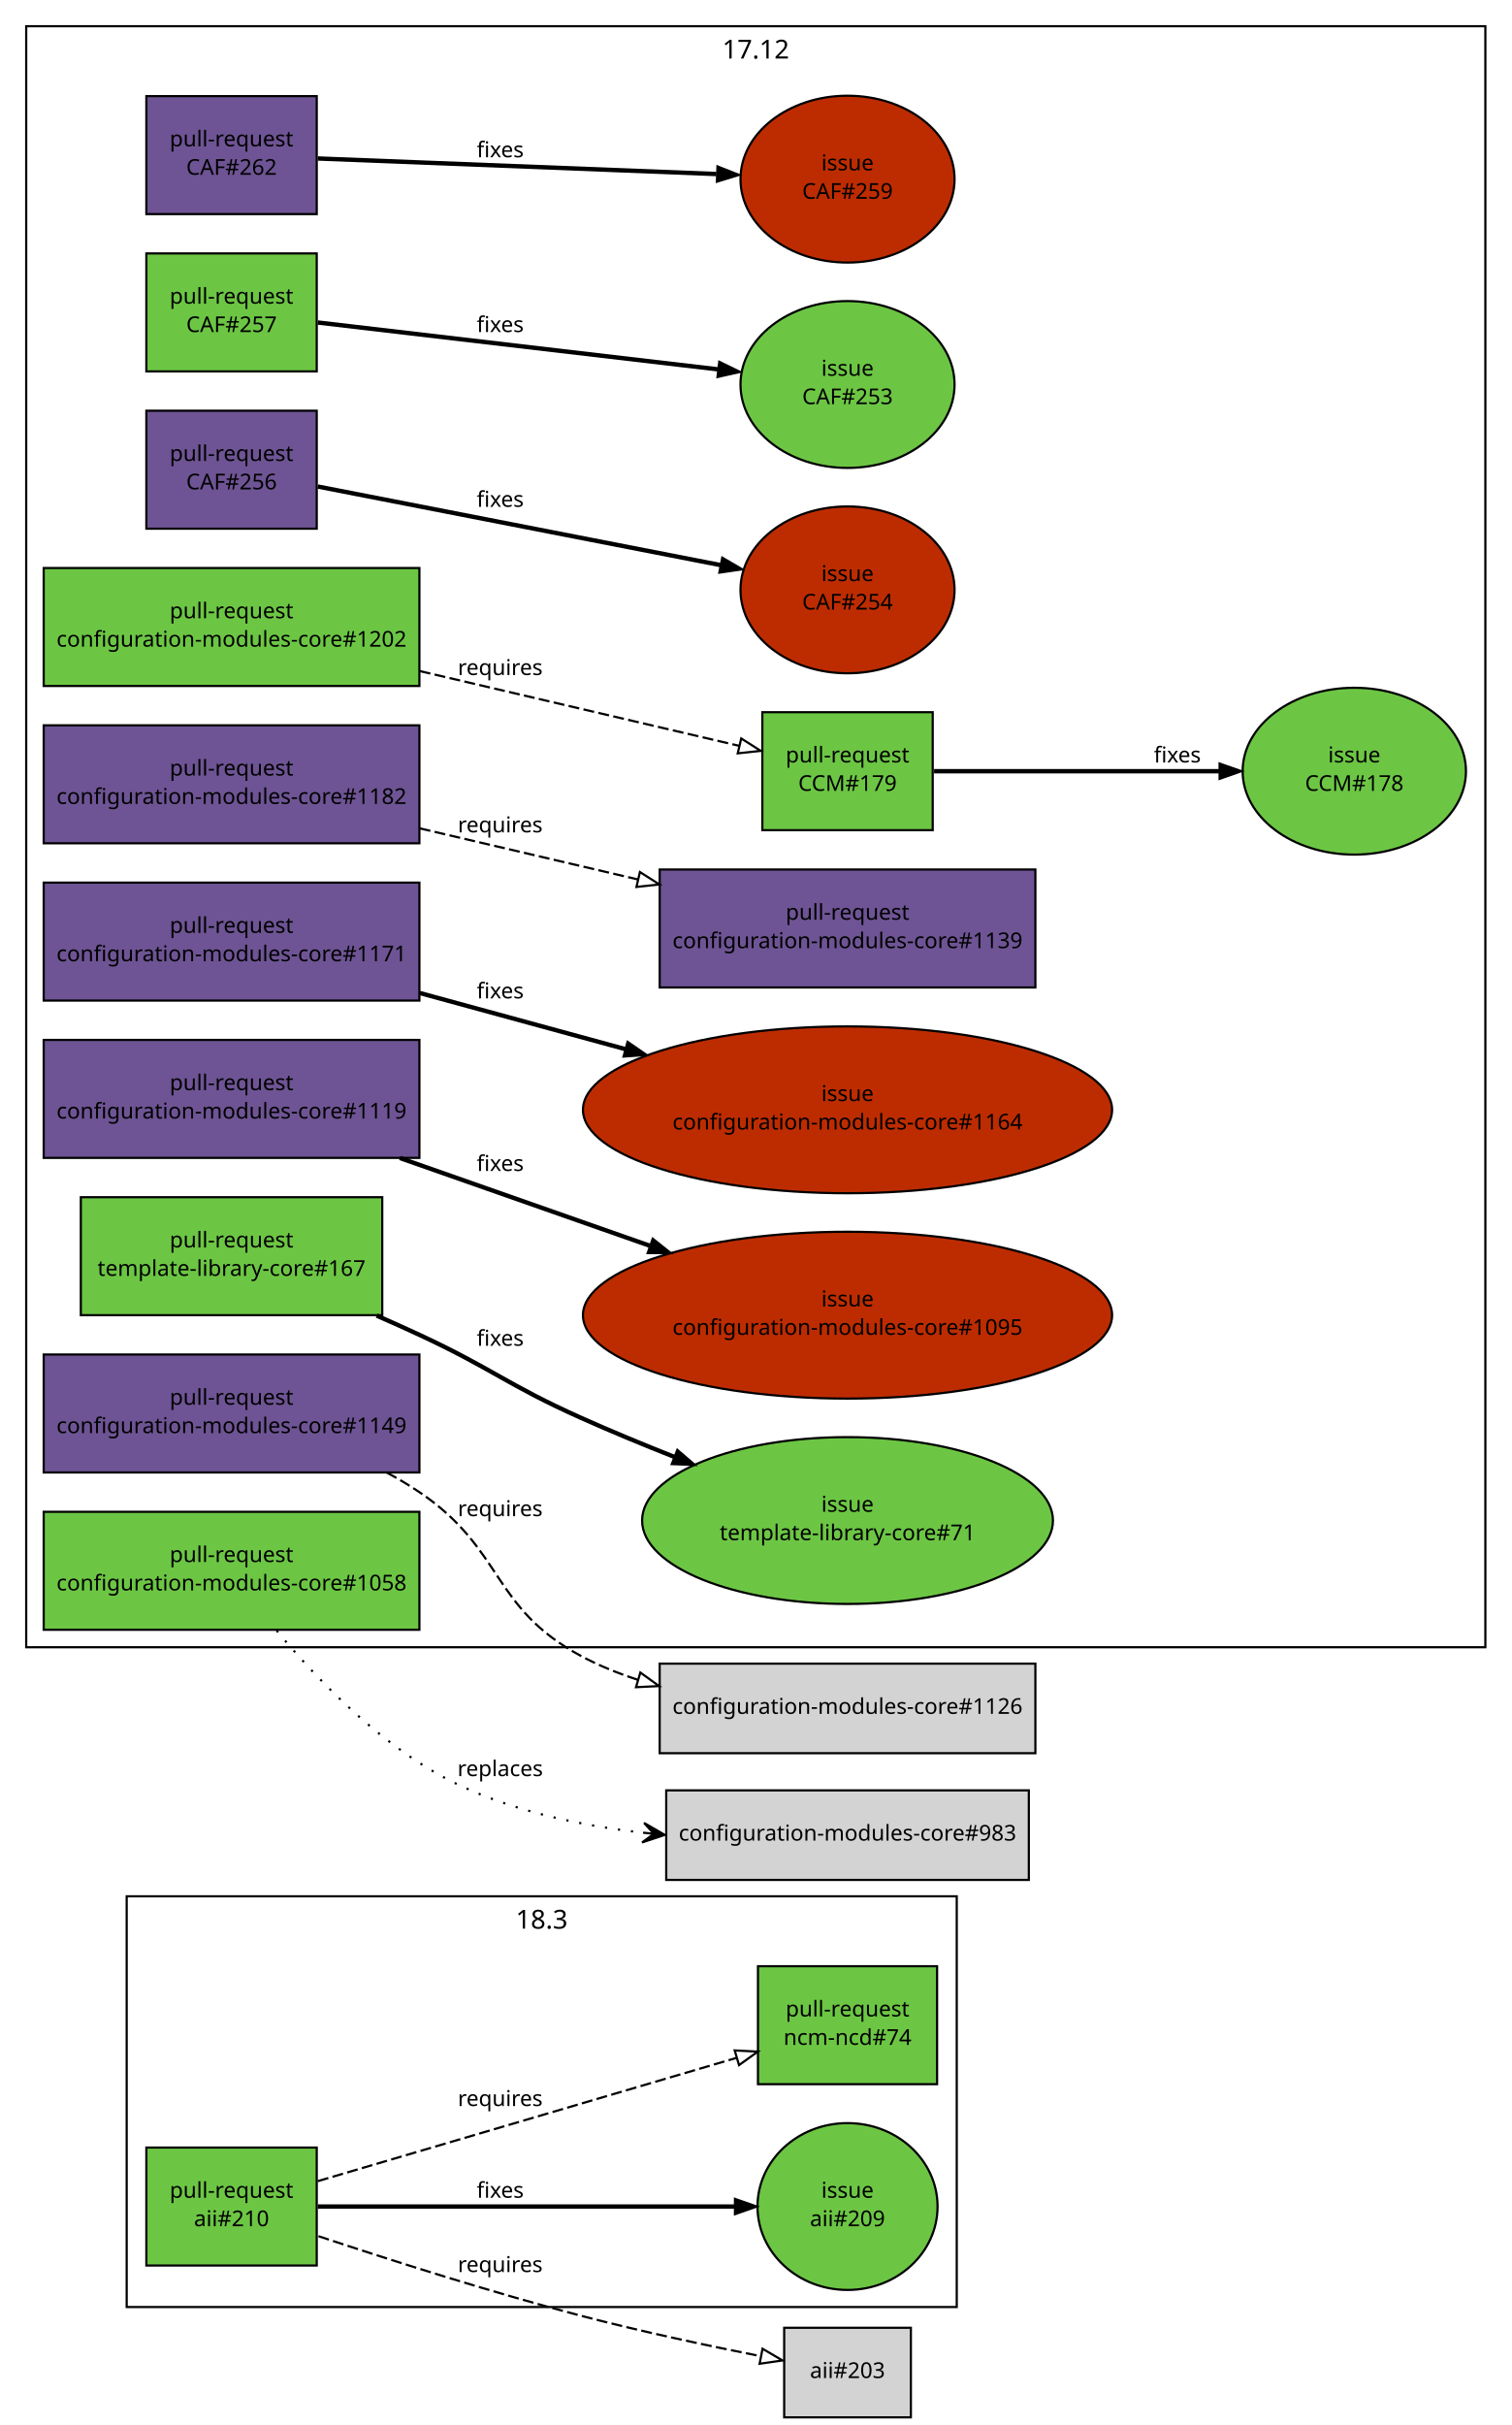
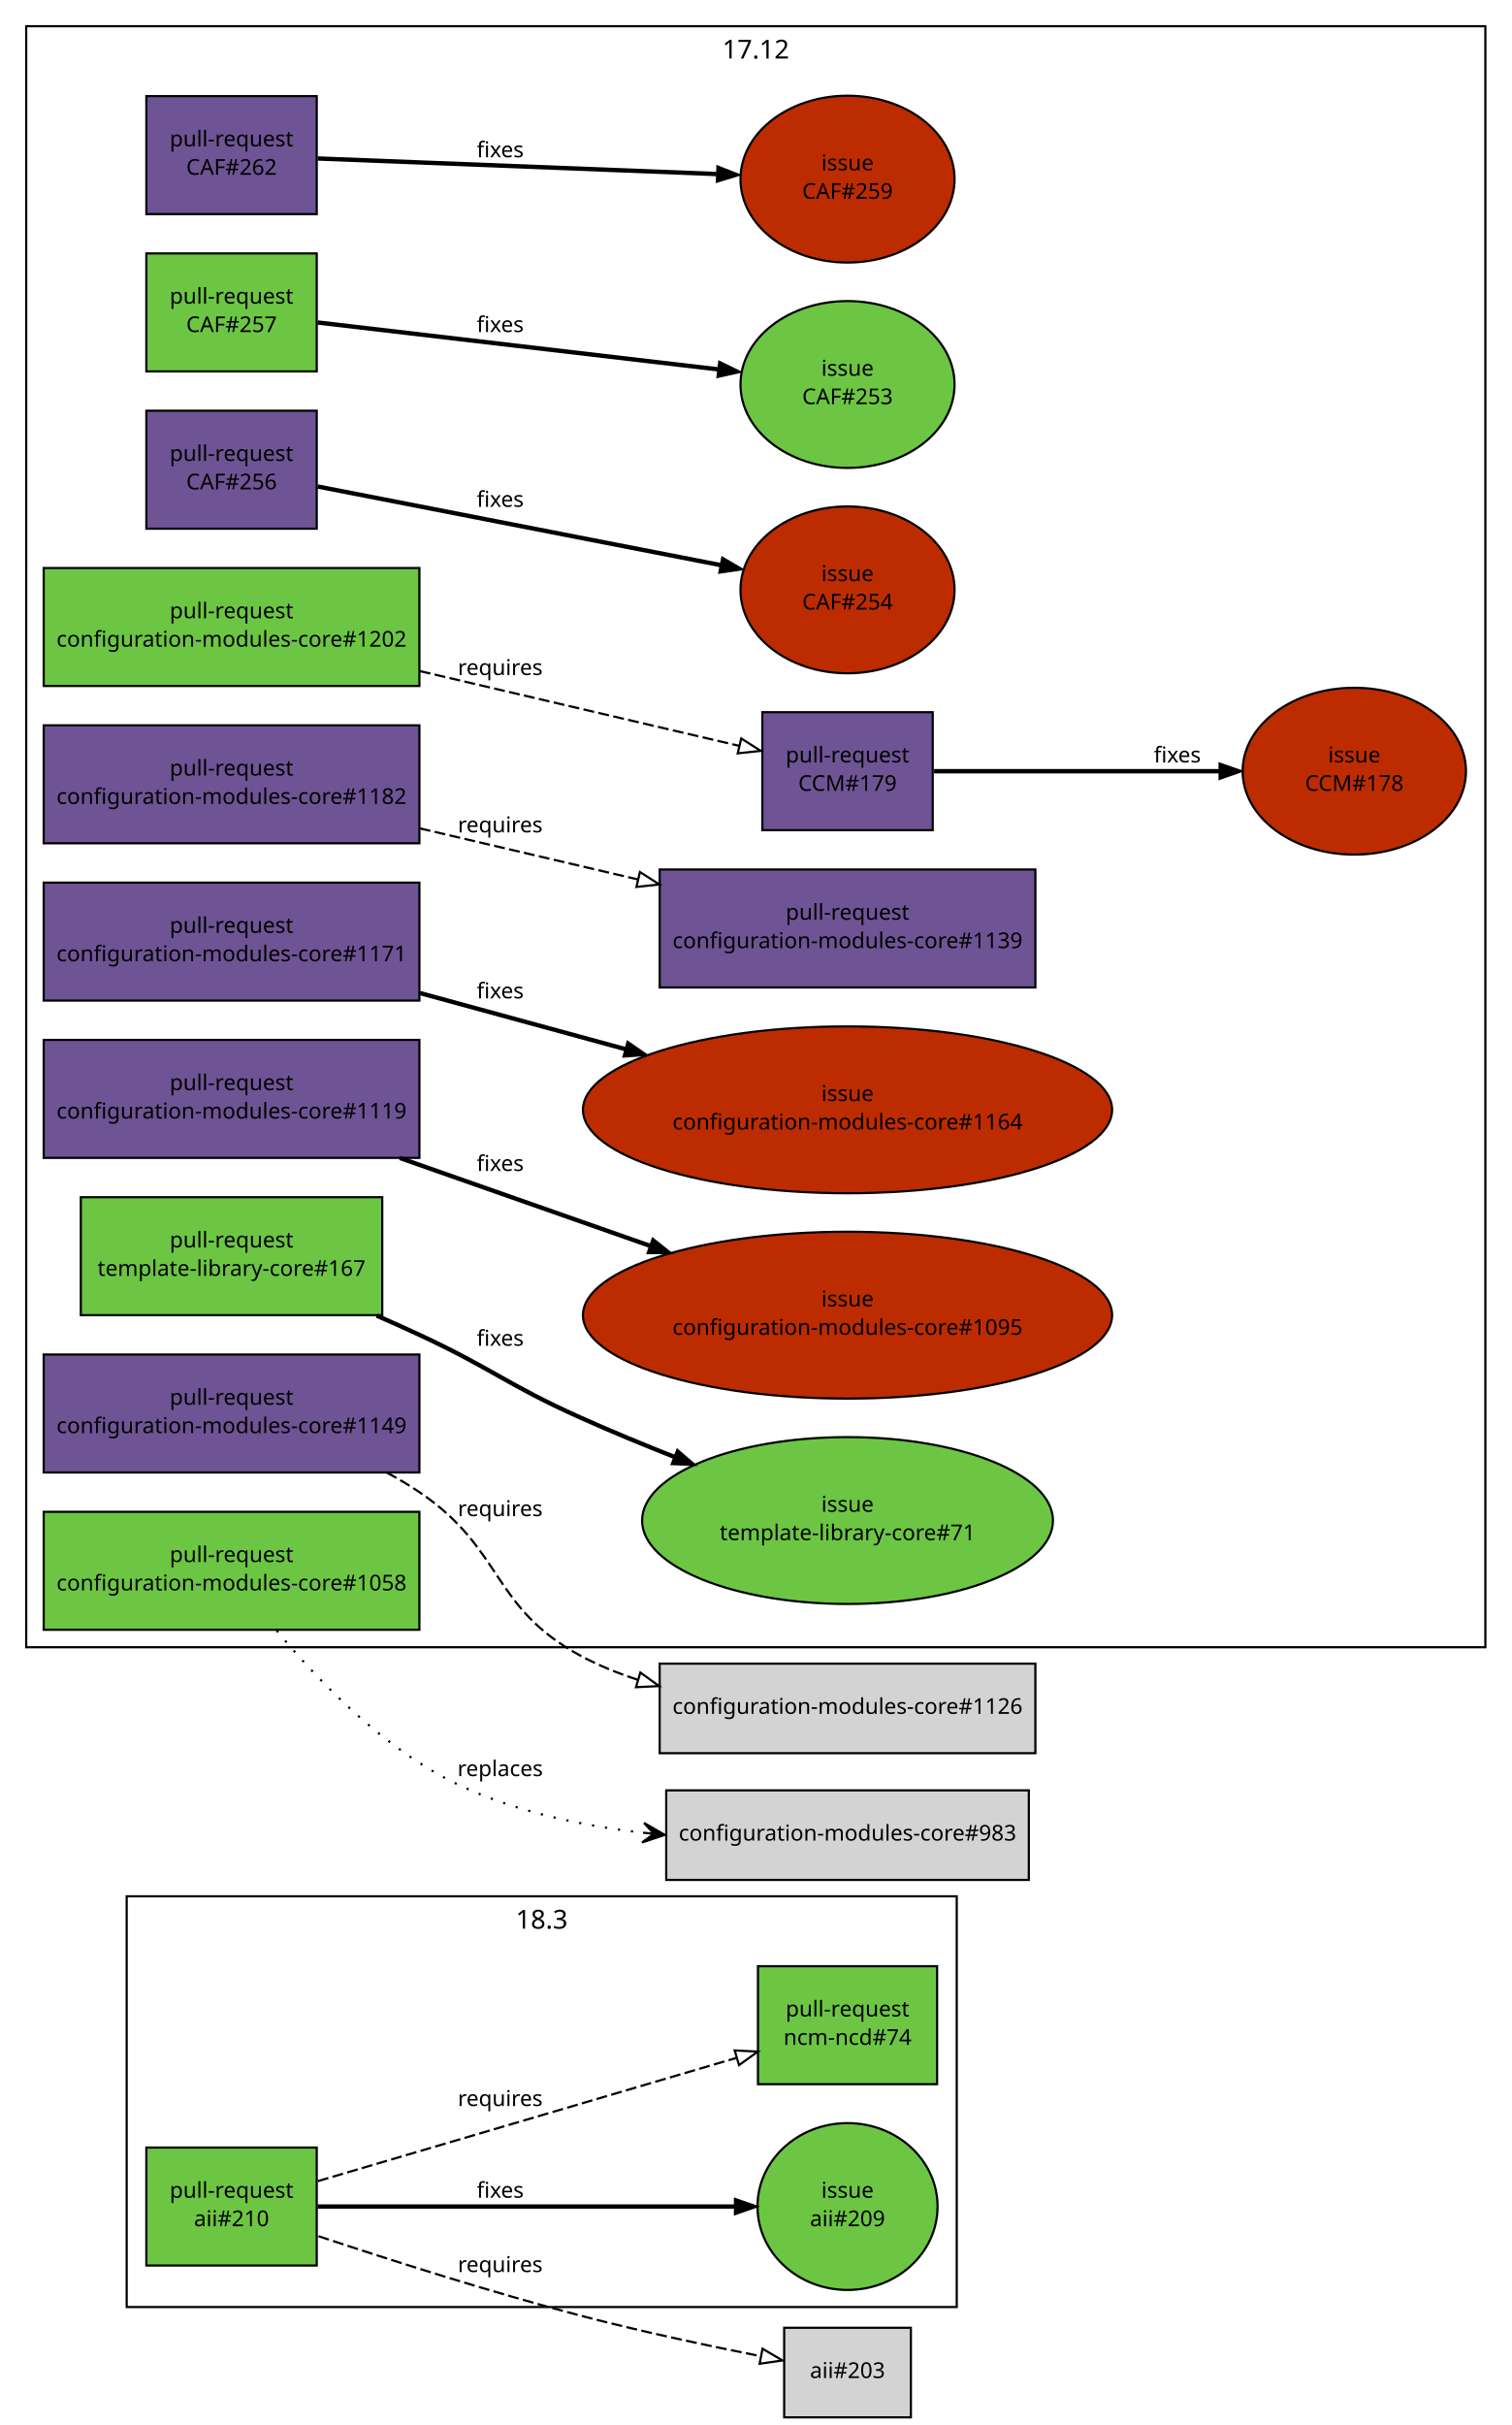
<svg xmlns="http://www.w3.org/2000/svg" xmlns:xlink="http://www.w3.org/1999/xlink" width="692pt" height="1110pt" viewBox="0.00 0.00 692.00 1110.00">
  <g id="graph1" class="graph" transform="scale(1 1) rotate(0) translate(4 1106)">
    <polygon fill="white" stroke="white" points="-4,5 -4,-1106 689,-1106 689,5 -4,5" />
    <g id="graph3" class="cluster">
      <polygon fill="none" stroke="black" points="54,-50 54,-238 434,-238 434,-50 54,-50" />
      <text text-anchor="middle" x="244" y="-223.2" font-family="Sans" font-size="12.00">18.3</text>
    </g>
    <g id="graph4" class="cluster">
      <polygon fill="none" stroke="black" points="8,-352 8,-1094 676,-1094 676,-352 8,-352" />
      <text text-anchor="middle" x="342" y="-1079.2" font-family="Sans" font-size="12.00">17.12</text>
    </g>
    <g id="node1" class="node">
      <a xlink:href="https://github.com/quattor/aii/pull/210" xlink:title="Shellfe: support active config for plugins" target="_parent">
        <polygon fill="#6cc644" stroke="black" points="141,-123 63,-123 63,-69 141,-69 141,-123" />
        <text text-anchor="middle" x="102" y="-100" font-family="Sans" font-size="10.00">pull-request</text>
        <text text-anchor="middle" x="102" y="-87" font-family="Sans" font-size="10.00">aii#210</text>
      </a>
    </g>
    <g id="node3" class="node">
      <a xlink:href="https://github.com/quattor/aii/issues/209" xlink:title="support ACTIVE_CONFIG" target="_parent">
        <ellipse fill="#6cc644" stroke="black" cx="384" cy="-96" rx="41.217" ry="38.184" />
        <text text-anchor="middle" x="384" y="-100" font-family="Sans" font-size="10.00">issue</text>
        <text text-anchor="middle" x="384" y="-87" font-family="Sans" font-size="10.00">aii#209</text>
      </a>
    </g>
    <g id="edge2" class="edge">
      <path fill="none" stroke="black" stroke-width="2" d="M141.508,-96C191.35,-96 277.184,-96 332.226,-96" />
      <polygon fill="black" stroke="black" points="332.467,-99.5 342.467,-96 332.467,-92.5 332.467,-99.5" />
      <text text-anchor="middle" x="225" y="-100" font-family="Sans" font-size="10.00">fixes</text>
    </g>
    <g id="node5" class="node">
      <a xlink:href="https://github.com/quattor/ncm-ncd/pull/74" xlink:title="Set the current active config as an attribute to the component" target="_parent">
        <polygon fill="#6cc644" stroke="black" points="425,-206 343,-206 343,-152 425,-152 425,-206" />
        <text text-anchor="middle" x="384" y="-183" font-family="Sans" font-size="10.00">pull-request</text>
        <text text-anchor="middle" x="384" y="-170" font-family="Sans" font-size="10.00">ncm-ncd#74</text>
      </a>
    </g>
    <g id="edge4" class="edge">
      <path fill="none" stroke="black" stroke-dasharray="5,2" d="M141.508,-107.628C191.596,-122.37 278.034,-147.811 333.04,-164.001" />
      <polygon fill="none" stroke="black" points="332.348,-167.446 342.929,-166.912 334.325,-160.731 332.348,-167.446" />
      <text text-anchor="middle" x="225" y="-142" font-family="Sans" font-size="10.00">requires</text>
    </g>
    <g id="node7" class="node">
      <polygon fill="lightgrey" stroke="black" points="413,-40.5 355,-40.5 355,0.5 413,0.5 413,-40.5" />
      <text text-anchor="middle" x="384" y="-17.5" font-family="Sans" font-size="10.00">aii#203</text>
    </g>
    <g id="edge6" class="edge">
      <path fill="none" stroke="black" stroke-dasharray="5,2" d="M141.812,-82.427C174.004,-71.726 220.618,-56.85 262,-46 289.189,-38.871 320.169,-32.287 344.106,-27.529" />
      <polygon fill="none" stroke="black" points="345.097,-30.901 354.235,-25.54 343.748,-24.032 345.097,-30.901" />
      <text text-anchor="middle" x="225" y="-66" font-family="Sans" font-size="10.00">requires</text>
    </g>
    <g id="node8" class="node">
      <a xlink:href="https://github.com/quattor/CAF/pull/262" xlink:title="FileWriter: set file status when no content was modified" target="_parent">
        <polygon fill="#6e5494" stroke="black" points="141,-1062 63,-1062 63,-1008 141,-1008 141,-1062" />
        <text text-anchor="middle" x="102" y="-1039" font-family="Sans" font-size="10.00">pull-request</text>
        <text text-anchor="middle" x="102" y="-1026" font-family="Sans" font-size="10.00">CAF#262</text>
      </a>
    </g>
    <g id="node10" class="node">
      <a xlink:href="https://github.com/quattor/CAF/issues/259" xlink:title="Filewriter: modify permissions when content is unmodified" target="_parent">
        <ellipse fill="#bd2c00" stroke="black" cx="384" cy="-1024" rx="48.998" ry="38.184" />
        <text text-anchor="middle" x="384" y="-1028" font-family="Sans" font-size="10.00">issue</text>
        <text text-anchor="middle" x="384" y="-1015" font-family="Sans" font-size="10.00">CAF#259</text>
      </a>
    </g>
    <g id="edge8" class="edge">
      <path fill="none" stroke="black" stroke-width="2" d="M141.508,-1033.46C188.929,-1031.61 268.931,-1028.49 323.996,-1026.34" />
      <polygon fill="black" stroke="black" points="324.46,-1029.83 334.316,-1025.94 324.187,-1022.83 324.46,-1029.83" />
      <text text-anchor="middle" x="225" y="-1034" font-family="Sans" font-size="10.00">fixes</text>
    </g>
    <g id="node11" class="node">
      <a xlink:href="https://github.com/quattor/CAF/pull/257" xlink:title="Process: run process as another user" target="_parent">
        <polygon fill="#6cc644" stroke="black" points="141,-990 63,-990 63,-936 141,-936 141,-990" />
        <text text-anchor="middle" x="102" y="-967" font-family="Sans" font-size="10.00">pull-request</text>
        <text text-anchor="middle" x="102" y="-954" font-family="Sans" font-size="10.00">CAF#257</text>
      </a>
    </g>
    <g id="node13" class="node">
      <a xlink:href="https://github.com/quattor/CAF/issues/253" xlink:title="CAF::Process: Include an option to execute the command as an specific user" target="_parent">
        <ellipse fill="#6cc644" stroke="black" cx="384" cy="-930" rx="48.998" ry="38.184" />
        <text text-anchor="middle" x="384" y="-934" font-family="Sans" font-size="10.00">issue</text>
        <text text-anchor="middle" x="384" y="-921" font-family="Sans" font-size="10.00">CAF#253</text>
      </a>
    </g>
    <g id="edge10" class="edge">
      <path fill="none" stroke="black" stroke-width="2" d="M141.508,-958.377C189.17,-952.799 269.746,-943.37 324.834,-936.924" />
      <polygon fill="black" stroke="black" points="325.285,-940.395 334.81,-935.756 324.471,-933.442 325.285,-940.395" />
      <text text-anchor="middle" x="225" y="-954" font-family="Sans" font-size="10.00">fixes</text>
    </g>
    <g id="node14" class="node">
      <a xlink:href="https://github.com/quattor/CAF/pull/256" xlink:title="Process: add sensitive option to prevent verbose reporting of the command" target="_parent">
        <polygon fill="#6e5494" stroke="black" points="141,-918 63,-918 63,-864 141,-864 141,-918" />
        <text text-anchor="middle" x="102" y="-895" font-family="Sans" font-size="10.00">pull-request</text>
        <text text-anchor="middle" x="102" y="-882" font-family="Sans" font-size="10.00">CAF#256</text>
      </a>
    </g>
    <g id="node16" class="node">
      <a xlink:href="https://github.com/quattor/CAF/issues/254" xlink:title="CAF::Process: Include sensitive option" target="_parent">
        <ellipse fill="#bd2c00" stroke="black" cx="384" cy="-836" rx="48.998" ry="38.184" />
        <text text-anchor="middle" x="384" y="-840" font-family="Sans" font-size="10.00">issue</text>
        <text text-anchor="middle" x="384" y="-827" font-family="Sans" font-size="10.00">CAF#254</text>
      </a>
    </g>
    <g id="edge12" class="edge">
      <path fill="none" stroke="black" stroke-width="2" d="M141.508,-883.295C189.455,-873.943 270.712,-858.095 325.821,-847.347" />
      <polygon fill="black" stroke="black" points="326.648,-850.752 335.793,-845.402 325.308,-843.881 326.648,-850.752" />
      <text text-anchor="middle" x="225" y="-874" font-family="Sans" font-size="10.00">fixes</text>
    </g>
    <g id="node17" class="node">
      <a xlink:href="https://github.com/quattor/CCM/pull/179" xlink:title="TextRender: support unescape keys" target="_parent">
-         <polygon fill="#6cc644" stroke="black" points="423,-780 345,-780 345,-726 423,-726 423,-780" />
+         <polygon fill="#6e5494" stroke="black" points="423,-780 345,-780 345,-726 423,-726 423,-780" />
        <text text-anchor="middle" x="384" y="-757" font-family="Sans" font-size="10.00">pull-request</text>
        <text text-anchor="middle" x="384" y="-744" font-family="Sans" font-size="10.00">CCM#179</text>
      </a>
    </g>
    <g id="node19" class="node">
      <a xlink:href="https://github.com/quattor/CCM/issues/178" xlink:title="TextRender or getTree should support a way to unescape keys" target="_parent">
-         <ellipse fill="#6cc644" stroke="black" cx="616" cy="-753" rx="51.118" ry="38.184" />
+         <ellipse fill="#bd2c00" stroke="black" cx="616" cy="-753" rx="51.118" ry="38.184" />
        <text text-anchor="middle" x="616" y="-757" font-family="Sans" font-size="10.00">issue</text>
        <text text-anchor="middle" x="616" y="-744" font-family="Sans" font-size="10.00">CCM#178</text>
      </a>
    </g>
    <g id="edge14" class="edge">
      <path fill="none" stroke="black" stroke-width="2" d="M423.619,-753C459.411,-753 512.668,-753 554.079,-753" />
      <polygon fill="black" stroke="black" points="554.334,-756.5 564.334,-753 554.334,-749.5 554.334,-756.5" />
      <text text-anchor="middle" x="535" y="-757" font-family="Sans" font-size="10.00">fixes</text>
    </g>
    <g id="node20" class="node">
      <a xlink:href="https://github.com/quattor/configuration-modules-core/pull/1202" xlink:title="ncm-metaconfig: support new key conversion options from CCM::TextRender" target="_parent">
        <polygon fill="#6cc644" stroke="black" points="188,-846 16,-846 16,-792 188,-792 188,-846" />
        <text text-anchor="middle" x="102" y="-823" font-family="Sans" font-size="10.00">pull-request</text>
        <text text-anchor="middle" x="102" y="-810" font-family="Sans" font-size="10.00">configuration-modules-core#1202</text>
      </a>
    </g>
    <g id="edge16" class="edge">
      <path fill="none" stroke="black" stroke-dasharray="5,2" d="M188.142,-798.839C236.073,-787.621 294.026,-774.058 334.403,-764.608" />
      <polygon fill="none" stroke="black" points="335.334,-767.985 344.274,-762.298 333.739,-761.169 335.334,-767.985" />
      <text text-anchor="middle" x="225" y="-797" font-family="Sans" font-size="10.00">requires</text>
    </g>
    <g id="node22" class="node">
      <a xlink:href="https://github.com/quattor/configuration-modules-core/pull/1182" xlink:title="ncm-opennebula: Include 5.4.x configuration" target="_parent">
        <polygon fill="#6e5494" stroke="black" points="188,-774 16,-774 16,-720 188,-720 188,-774" />
        <text text-anchor="middle" x="102" y="-751" font-family="Sans" font-size="10.00">pull-request</text>
        <text text-anchor="middle" x="102" y="-738" font-family="Sans" font-size="10.00">configuration-modules-core#1182</text>
      </a>
    </g>
    <g id="node24" class="node">
      <a xlink:href="https://github.com/quattor/configuration-modules-core/pull/1139" xlink:title="ncm-opennebula: include hugepages options" target="_parent">
        <polygon fill="#6e5494" stroke="black" points="470,-708 298,-708 298,-654 470,-654 470,-708" />
        <text text-anchor="middle" x="384" y="-685" font-family="Sans" font-size="10.00">pull-request</text>
        <text text-anchor="middle" x="384" y="-672" font-family="Sans" font-size="10.00">configuration-modules-core#1139</text>
      </a>
    </g>
    <g id="edge18" class="edge">
      <path fill="none" stroke="black" stroke-dasharray="5,2" d="M188.142,-726.839C219.701,-719.453 255.605,-711.05 287.976,-703.474" />
      <polygon fill="none" stroke="black" points="288.961,-706.838 297.9,-701.151 287.366,-700.022 288.961,-706.838" />
      <text text-anchor="middle" x="225" y="-725" font-family="Sans" font-size="10.00">requires</text>
    </g>
    <g id="node25" class="node">
      <a xlink:href="https://github.com/quattor/configuration-modules-core/pull/1171" xlink:title="ncm-cups enhancements and cleanups" target="_parent">
        <polygon fill="#6e5494" stroke="black" points="188,-702 16,-702 16,-648 188,-648 188,-702" />
        <text text-anchor="middle" x="102" y="-679" font-family="Sans" font-size="10.00">pull-request</text>
        <text text-anchor="middle" x="102" y="-666" font-family="Sans" font-size="10.00">configuration-modules-core#1171</text>
      </a>
    </g>
    <g id="node27" class="node">
      <a xlink:href="https://github.com/quattor/configuration-modules-core/issues/1164" xlink:title="ncm-cups 17.7.0: configuration of ServerAlias + miscellanous enhancements" target="_parent">
        <ellipse fill="#bd2c00" stroke="black" cx="384" cy="-598" rx="121.122" ry="38.184" />
        <text text-anchor="middle" x="384" y="-602" font-family="Sans" font-size="10.00">issue</text>
        <text text-anchor="middle" x="384" y="-589" font-family="Sans" font-size="10.00">configuration-modules-core#1164</text>
      </a>
    </g>
    <g id="edge20" class="edge">
      <path fill="none" stroke="black" stroke-width="2" d="M188.142,-651.479C217.811,-643.378 251.321,-634.228 282.125,-625.817" />
      <polygon fill="black" stroke="black" points="283.297,-629.125 292.022,-623.114 281.454,-622.372 283.297,-629.125" />
      <text text-anchor="middle" x="225" y="-649" font-family="Sans" font-size="10.00">fixes</text>
    </g>
    <g id="node28" class="node">
      <a xlink:href="https://github.com/quattor/configuration-modules-core/pull/1149" xlink:title="ncm-metaconfig: rsyslog: rainer script configuration" target="_parent">
        <polygon fill="#6e5494" stroke="black" points="188,-486 16,-486 16,-432 188,-432 188,-486" />
        <text text-anchor="middle" x="102" y="-463" font-family="Sans" font-size="10.00">pull-request</text>
        <text text-anchor="middle" x="102" y="-450" font-family="Sans" font-size="10.00">configuration-modules-core#1149</text>
      </a>
    </g>
    <g id="node30" class="node">
      <polygon fill="lightgrey" stroke="black" points="470,-344.5 298,-344.5 298,-303.5 470,-303.5 470,-344.5" />
      <text text-anchor="middle" x="384" y="-321.5" font-family="Sans" font-size="10.00">configuration-modules-core#1126</text>
    </g>
    <g id="edge22" class="edge">
      <path fill="none" stroke="black" stroke-dasharray="5,2" d="M173.123,-431.926C178.288,-429.149 183.306,-426.172 188,-423 226.799,-396.781 220.753,-370.169 262,-348 270.099,-343.647 278.88,-340.078 287.892,-337.153" />
      <polygon fill="none" stroke="black" points="289.153,-340.43 297.741,-334.225 287.158,-333.72 289.153,-340.43" />
      <text text-anchor="middle" x="225" y="-412" font-family="Sans" font-size="10.00">requires</text>
    </g>
    <g id="node31" class="node">
      <a xlink:href="https://github.com/quattor/configuration-modules-core/pull/1119" xlink:title="ncm-systemd: cleanup, restarting modified unitfiles and initial handling of unconfigured units" target="_parent">
        <polygon fill="#6e5494" stroke="black" points="188,-630 16,-630 16,-576 188,-576 188,-630" />
        <text text-anchor="middle" x="102" y="-607" font-family="Sans" font-size="10.00">pull-request</text>
        <text text-anchor="middle" x="102" y="-594" font-family="Sans" font-size="10.00">configuration-modules-core#1119</text>
      </a>
    </g>
    <g id="node33" class="node">
      <a xlink:href="https://github.com/quattor/configuration-modules-core/issues/1095" xlink:title="ncm-systemd: Manual intervention required in order for drop-in unit files to have any affect" target="_parent">
        <ellipse fill="#bd2c00" stroke="black" cx="384" cy="-504" rx="121.122" ry="38.184" />
        <text text-anchor="middle" x="384" y="-508" font-family="Sans" font-size="10.00">issue</text>
        <text text-anchor="middle" x="384" y="-495" font-family="Sans" font-size="10.00">configuration-modules-core#1095</text>
      </a>
    </g>
    <g id="edge24" class="edge">
      <path fill="none" stroke="black" stroke-width="2" d="M179.058,-575.948C214.387,-563.545 256.51,-548.757 293.354,-535.823" />
      <polygon fill="black" stroke="black" points="294.82,-539.017 303.096,-532.403 292.501,-532.413 294.82,-539.017" />
      <text text-anchor="middle" x="225" y="-570" font-family="Sans" font-size="10.00">fixes</text>
    </g>
    <g id="node34" class="node">
      <a xlink:href="https://github.com/quattor/configuration-modules-core/pull/1058" xlink:title="ncm-ssh: disable insecure ssh ciphersuites and macs" target="_parent">
        <polygon fill="#6cc644" stroke="black" points="188,-414 16,-414 16,-360 188,-360 188,-414" />
        <text text-anchor="middle" x="102" y="-391" font-family="Sans" font-size="10.00">pull-request</text>
        <text text-anchor="middle" x="102" y="-378" font-family="Sans" font-size="10.00">configuration-modules-core#1058</text>
      </a>
    </g>
    <g id="node36" class="node">
      <polygon fill="lightgrey" stroke="black" points="467,-286.5 301,-286.5 301,-245.5 467,-245.5 467,-286.5" />
      <text text-anchor="middle" x="384" y="-263.5" font-family="Sans" font-size="10.00">configuration-modules-core#983</text>
    </g>
    <g id="edge26" class="edge">
      <path fill="none" stroke="black" stroke-dasharray="1,5" d="M122.671,-359.608C141.643,-336.657 171.916,-305.134 206,-289 231.836,-276.771 262.012,-270.352 290.1,-267.151" />
      <polygon fill="black" stroke="black" points="300.342,-266.112 290.848,-271.598 295.368,-266.617 290.394,-267.121 290.394,-267.121 290.394,-267.121 295.368,-266.617 289.939,-262.644 300.342,-266.112 300.342,-266.112" />
      <text text-anchor="middle" x="225" y="-293" font-family="Sans" font-size="10.00">replaces</text>
    </g>
    <g id="node37" class="node">
      <a xlink:href="https://github.com/quattor/template-library-core/pull/167" xlink:title="schema: Add support for aquilon clusters" target="_parent">
        <polygon fill="#6cc644" stroke="black" points="171,-558 33,-558 33,-504 171,-504 171,-558" />
        <text text-anchor="middle" x="102" y="-535" font-family="Sans" font-size="10.00">pull-request</text>
        <text text-anchor="middle" x="102" y="-522" font-family="Sans" font-size="10.00">template-library-core#167</text>
      </a>
    </g>
    <g id="node39" class="node">
      <a xlink:href="https://github.com/quattor/template-library-core/issues/71" xlink:title="Schema for aquilon cluster archetypes needed" target="_parent">
        <ellipse fill="#6cc644" stroke="black" cx="384" cy="-410" rx="94.045" ry="38.184" />
        <text text-anchor="middle" x="384" y="-414" font-family="Sans" font-size="10.00">issue</text>
        <text text-anchor="middle" x="384" y="-401" font-family="Sans" font-size="10.00">template-library-core#71</text>
      </a>
    </g>
    <g id="edge28" class="edge">
      <path fill="none" stroke="black" stroke-width="2" d="M168.43,-503.803C175.073,-500.901 181.689,-497.936 188,-495 221.522,-479.406 228.257,-472.111 262,-457 275.679,-450.874 290.419,-444.781 304.762,-439.111" />
      <polygon fill="black" stroke="black" points="306.079,-442.355 314.115,-435.451 303.528,-435.836 306.079,-442.355" />
      <text text-anchor="middle" x="225" y="-490" font-family="Sans" font-size="10.00">fixes</text>
    </g>
  </g>
</svg>
